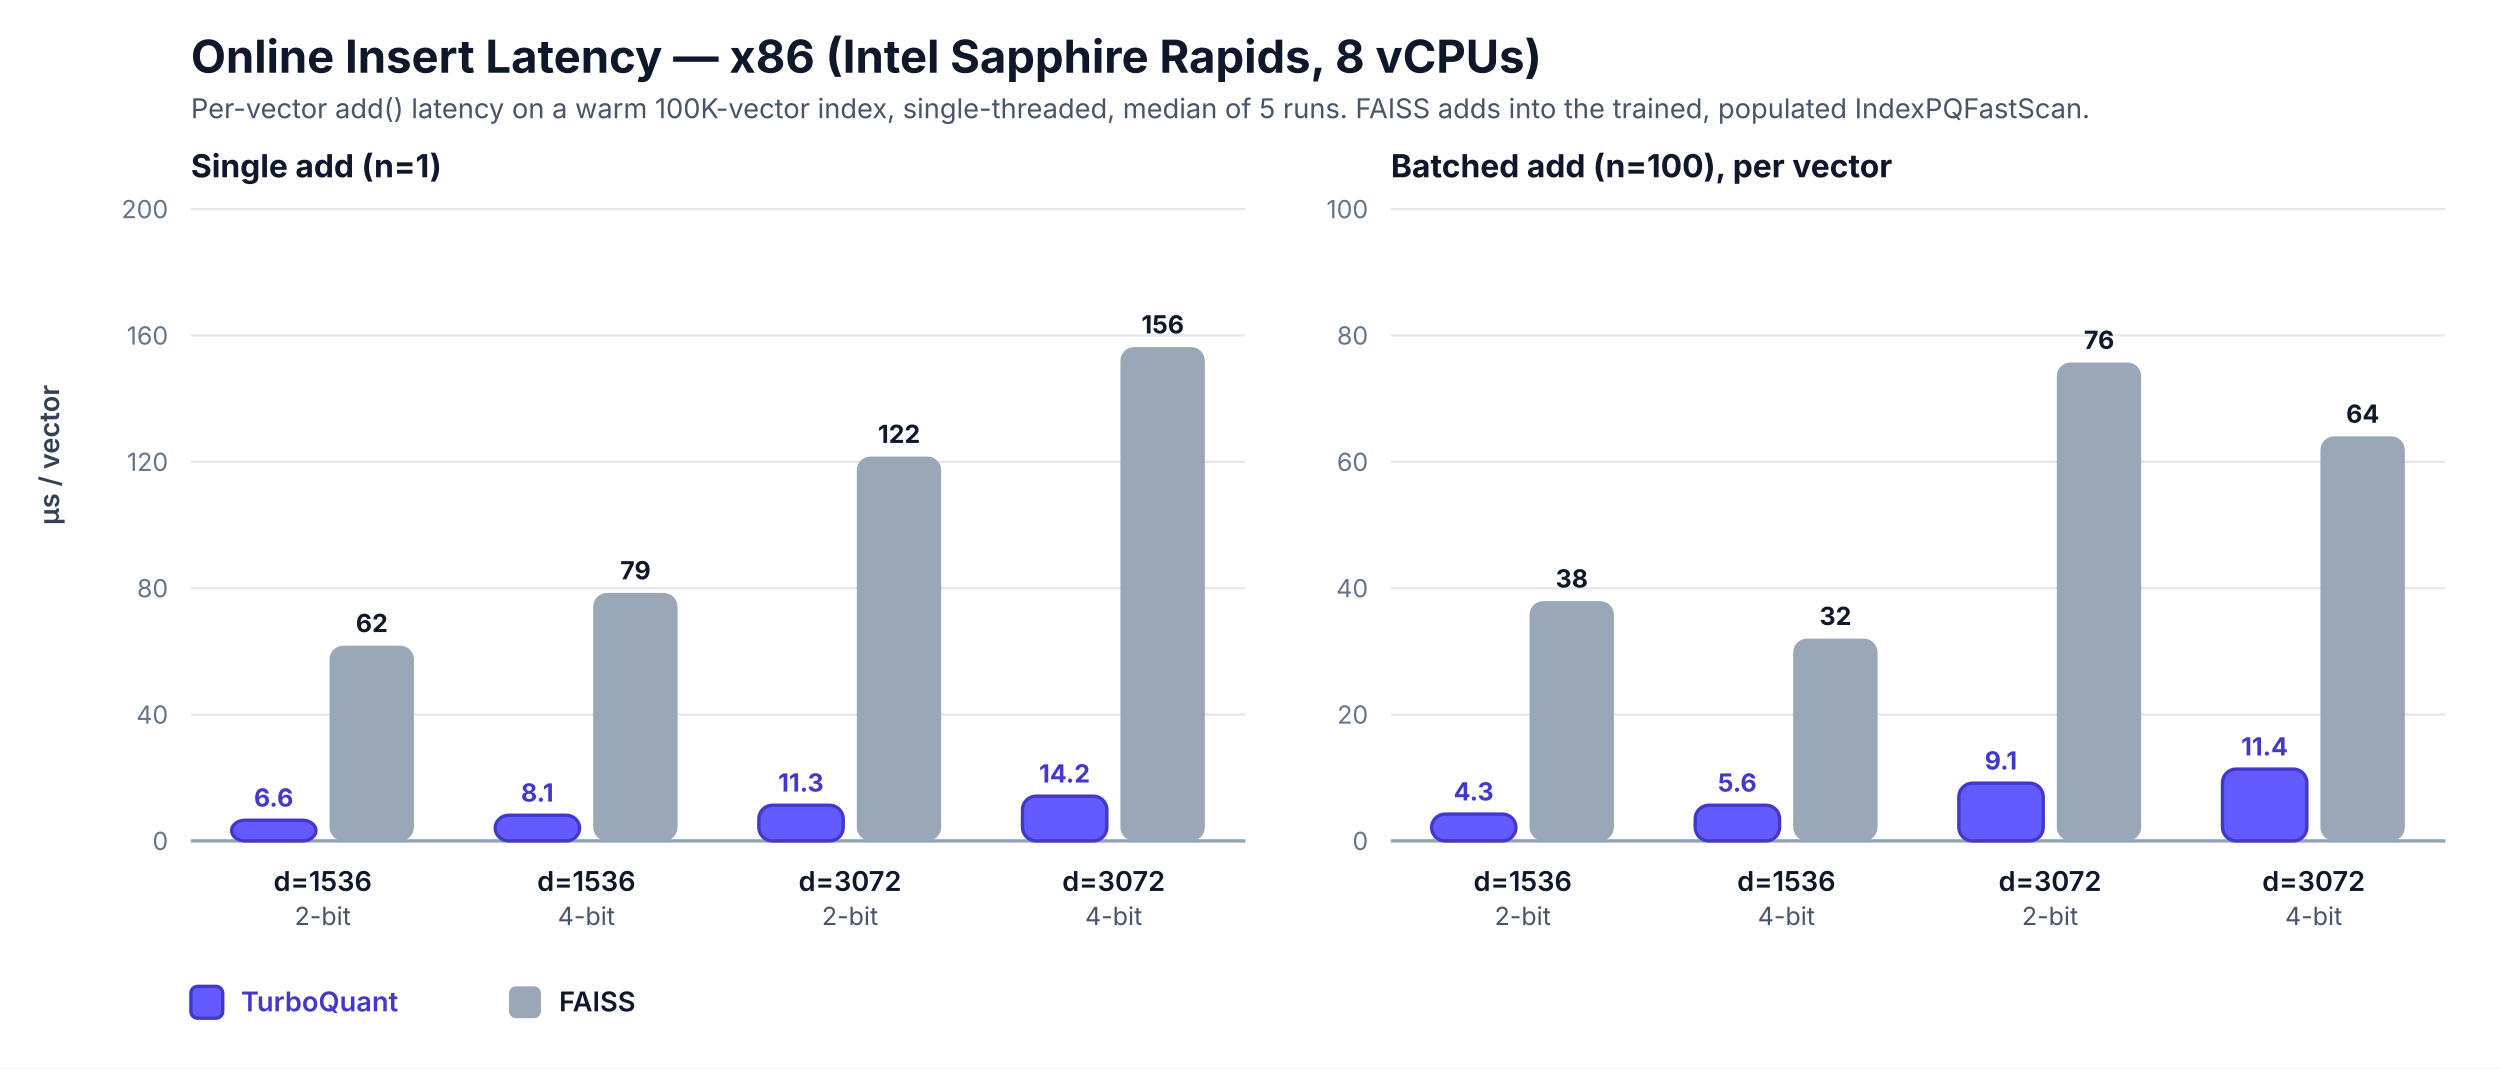
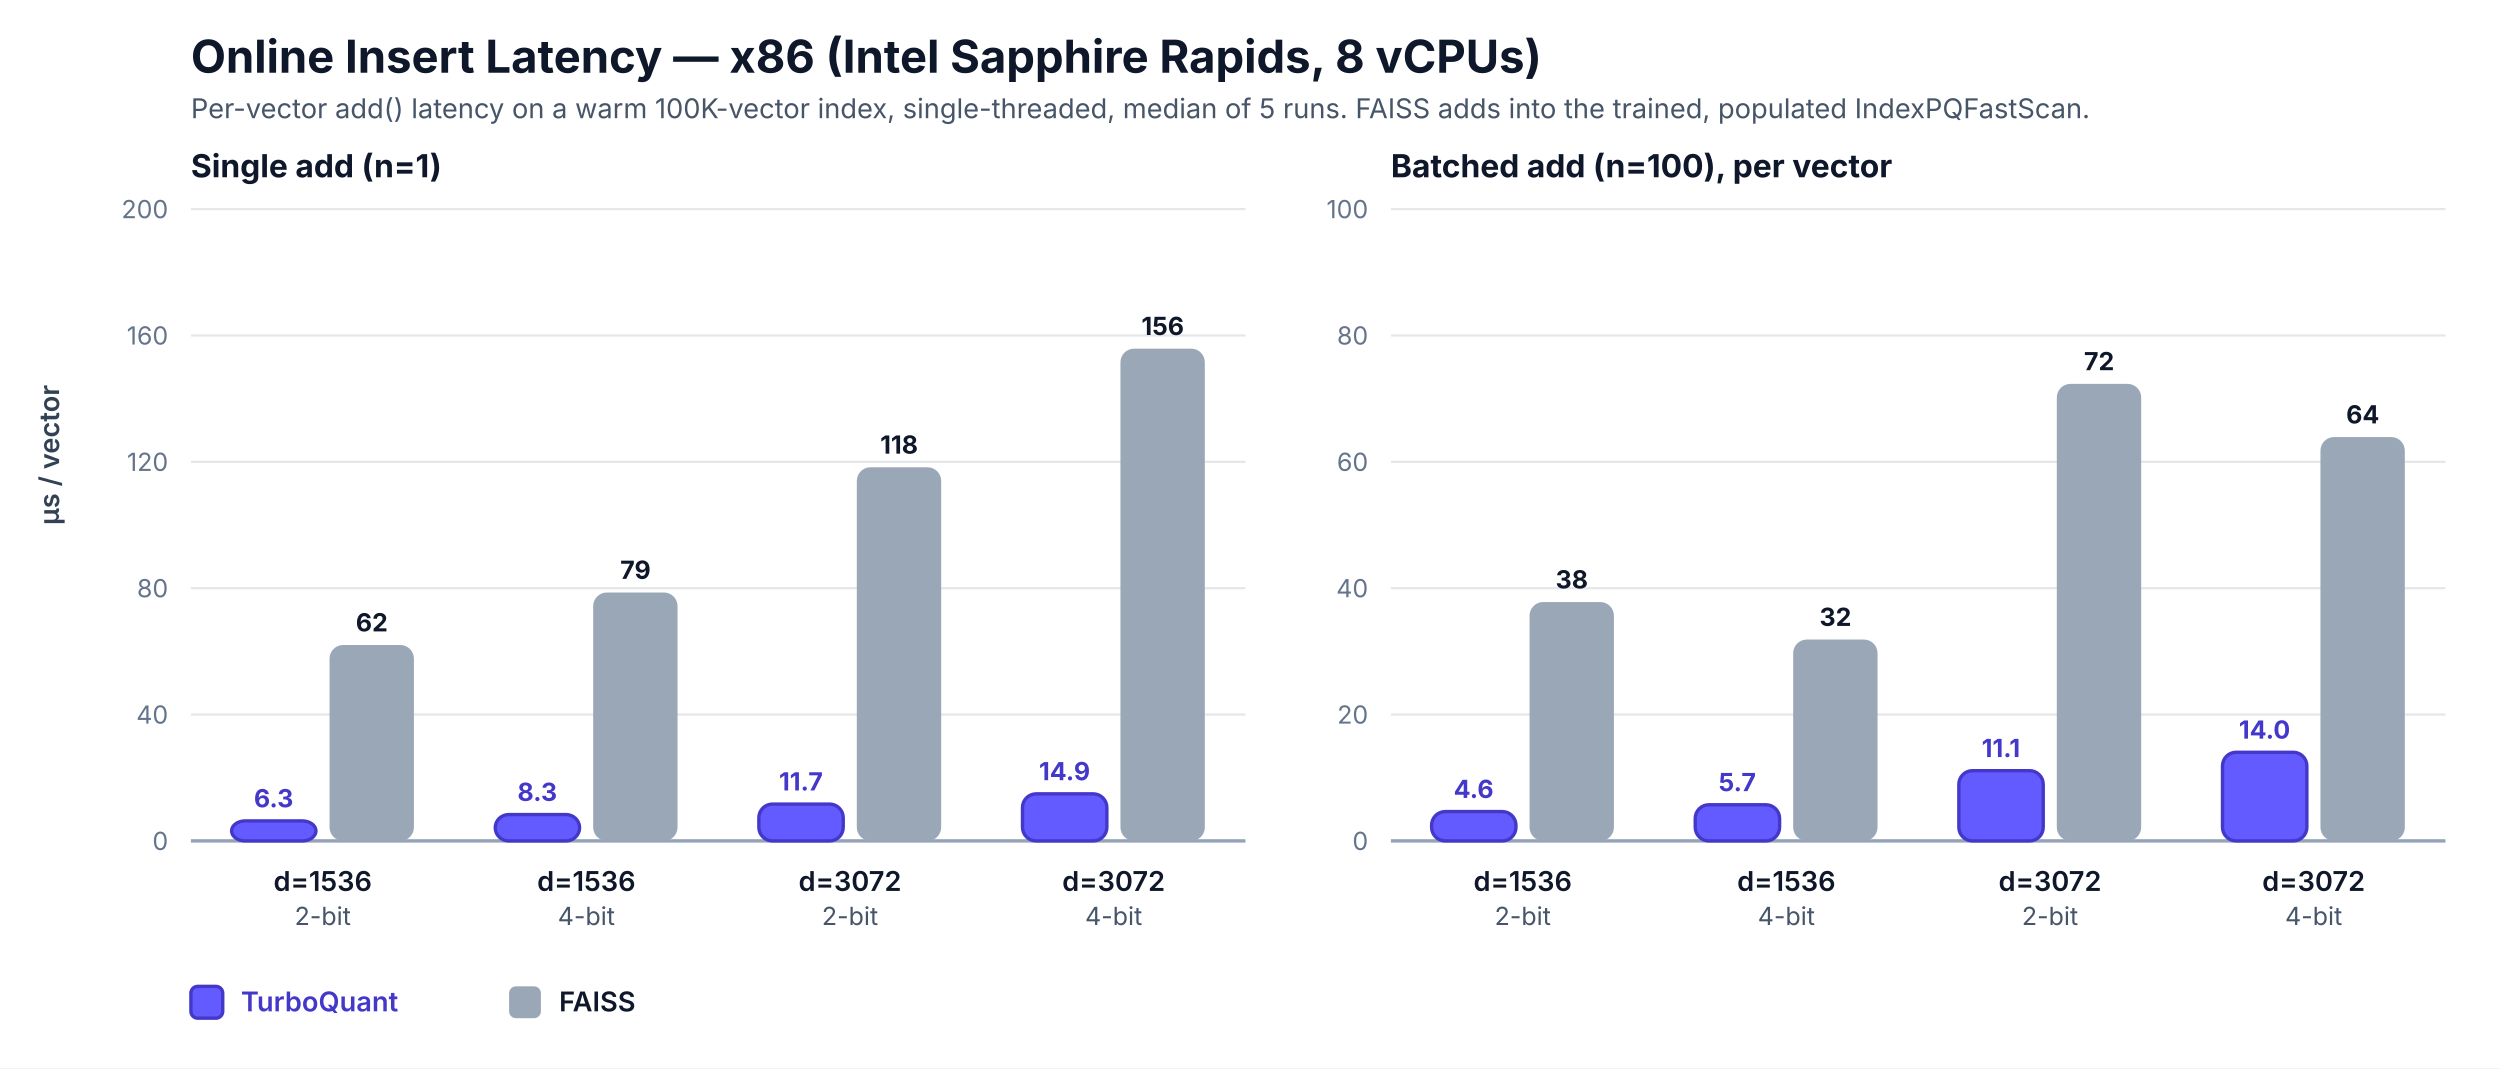
<svg xmlns="http://www.w3.org/2000/svg" width="1100" height="470" viewBox="0 0 1100 470" role="img" aria-label="Online Insert Latency — x86 (Intel Sapphire Rapids, 8 vCPUs)">
  <style>
  .title { font: 700 20px -apple-system, BlinkMacSystemFont, "Segoe UI", sans-serif; fill: #0f172a; }
  .subtitle { font: 400 12px -apple-system, BlinkMacSystemFont, "Segoe UI", sans-serif; fill: #475569; }
  .panel { font: 700 14px -apple-system, BlinkMacSystemFont, "Segoe UI", sans-serif; fill: #0f172a; }
  .label { font: 600 12px -apple-system, BlinkMacSystemFont, "Segoe UI", sans-serif; fill: #0f172a; }
  .secondary { font: 400 11px -apple-system, BlinkMacSystemFont, "Segoe UI", sans-serif; fill: #475569; }
  .tick { font: 400 11px -apple-system, BlinkMacSystemFont, "Segoe UI", sans-serif; fill: #64748b; }
  .value { font: 700 11px -apple-system, BlinkMacSystemFont, "Segoe UI", sans-serif; fill: #0f172a; }
  .value-accent { font: 700 11px -apple-system, BlinkMacSystemFont, "Segoe UI", sans-serif; fill: #4338ca; }
  .axis { font: 600 12px -apple-system, BlinkMacSystemFont, "Segoe UI", sans-serif; fill: #334155; }
  .legend { font: 600 12px -apple-system, BlinkMacSystemFont, "Segoe UI", sans-serif; fill: #0f172a; }
</style>
  <rect width="100%" height="100%" fill="#ffffff" />
  <text x="84" y="32" class="title">Online Insert Latency — x86 (Intel Sapphire Rapids, 8 vCPUs)</text>
  <text x="84" y="52" class="subtitle">Per-vector add() latency on a warm 100K-vector index, single-threaded, median of 5 runs. FAISS adds into the trained, populated IndexPQFastScan.</text>
  <line x1="84.0" y1="370.0" x2="548.0" y2="370.0" stroke="#e5e7eb" stroke-width="1" />
  <text x="74.0" y="374.0" text-anchor="end" class="tick">0</text>
  <line x1="84.0" y1="314.4" x2="548.0" y2="314.4" stroke="#e5e7eb" stroke-width="1" />
  <text x="74.0" y="318.4" text-anchor="end" class="tick">40</text>
  <line x1="84.0" y1="258.8" x2="548.0" y2="258.8" stroke="#e5e7eb" stroke-width="1" />
  <text x="74.0" y="262.8" text-anchor="end" class="tick">80</text>
  <line x1="84.0" y1="203.2" x2="548.0" y2="203.2" stroke="#e5e7eb" stroke-width="1" />
  <text x="74.0" y="207.2" text-anchor="end" class="tick">120</text>
  <line x1="84.0" y1="147.6" x2="548.0" y2="147.6" stroke="#e5e7eb" stroke-width="1" />
  <text x="74.0" y="151.6" text-anchor="end" class="tick">160</text>
  <line x1="84.0" y1="92.0" x2="548.0" y2="92.0" stroke="#e5e7eb" stroke-width="1" />
  <text x="74.0" y="96.0" text-anchor="end" class="tick">200</text>
  <line x1="84.0" y1="370.0" x2="548.0" y2="370.0" stroke="#94a3b8" stroke-width="1.5" />
  <text x="84.0" y="78" class="panel">Single add (n=1)</text>
-   <rect x="101.9" y="360.9" width="37.12" height="9.1" rx="6" fill="#635bff" stroke="#4338ca" stroke-width="1.5" />
-   <rect x="145.0" y="284.1" width="37.12" height="85.9" rx="6" fill="#9aa7b6" />
-   <text x="120.4" y="354.9" text-anchor="middle" class="value-accent">6.6</text>
-   <text x="163.6" y="278.1" text-anchor="middle" class="value">62</text>
+   <rect x="101.9" y="361.2" width="37.12" height="8.8" rx="6" fill="#635bff" stroke="#4338ca" stroke-width="1.5" />
+   <rect x="145.0" y="283.8" width="37.12" height="86.2" rx="6" fill="#9aa7b6" />
+   <text x="120.4" y="355.2" text-anchor="middle" class="value-accent">6.3</text>
+   <text x="163.6" y="277.8" text-anchor="middle" class="value">62</text>
  <text x="142.0" y="392" text-anchor="middle" class="label">d=1536</text>
  <text x="142.0" y="407" text-anchor="middle" class="secondary">2-bit</text>
-   <rect x="217.9" y="358.7" width="37.12" height="11.3" rx="6" fill="#635bff" stroke="#4338ca" stroke-width="1.5" />
-   <rect x="261.0" y="260.9" width="37.12" height="109.1" rx="6" fill="#9aa7b6" />
-   <text x="236.4" y="352.7" text-anchor="middle" class="value-accent">8.1</text>
-   <text x="279.6" y="254.9" text-anchor="middle" class="value">79</text>
+   <rect x="217.9" y="358.4" width="37.12" height="11.6" rx="6" fill="#635bff" stroke="#4338ca" stroke-width="1.5" />
+   <rect x="261.0" y="260.7" width="37.12" height="109.3" rx="6" fill="#9aa7b6" />
+   <text x="236.4" y="352.4" text-anchor="middle" class="value-accent">8.3</text>
+   <text x="279.6" y="254.7" text-anchor="middle" class="value">79</text>
  <text x="258.0" y="392" text-anchor="middle" class="label">d=1536</text>
  <text x="258.0" y="407" text-anchor="middle" class="secondary">4-bit</text>
-   <rect x="333.9" y="354.3" width="37.12" height="15.7" rx="6" fill="#635bff" stroke="#4338ca" stroke-width="1.5" />
-   <rect x="377.0" y="200.9" width="37.12" height="169.1" rx="6" fill="#9aa7b6" />
-   <text x="352.4" y="348.3" text-anchor="middle" class="value-accent">11.3</text>
-   <text x="395.6" y="194.9" text-anchor="middle" class="value">122</text>
+   <rect x="333.9" y="353.8" width="37.12" height="16.2" rx="6" fill="#635bff" stroke="#4338ca" stroke-width="1.5" />
+   <rect x="377.0" y="205.6" width="37.12" height="164.4" rx="6" fill="#9aa7b6" />
+   <text x="352.4" y="347.8" text-anchor="middle" class="value-accent">11.7</text>
+   <text x="395.6" y="199.6" text-anchor="middle" class="value">118</text>
  <text x="374.0" y="392" text-anchor="middle" class="label">d=3072</text>
  <text x="374.0" y="407" text-anchor="middle" class="secondary">2-bit</text>
-   <rect x="449.9" y="350.3" width="37.12" height="19.7" rx="6" fill="#635bff" stroke="#4338ca" stroke-width="1.5" />
-   <rect x="493.0" y="152.7" width="37.12" height="217.3" rx="6" fill="#9aa7b6" />
-   <text x="468.4" y="344.3" text-anchor="middle" class="value-accent">14.2</text>
-   <text x="511.6" y="146.7" text-anchor="middle" class="value">156</text>
+   <rect x="449.9" y="349.3" width="37.12" height="20.7" rx="6" fill="#635bff" stroke="#4338ca" stroke-width="1.5" />
+   <rect x="493.0" y="153.4" width="37.12" height="216.6" rx="6" fill="#9aa7b6" />
+   <text x="468.4" y="343.3" text-anchor="middle" class="value-accent">14.9</text>
+   <text x="511.6" y="147.4" text-anchor="middle" class="value">156</text>
  <text x="490.0" y="392" text-anchor="middle" class="label">d=3072</text>
  <text x="490.0" y="407" text-anchor="middle" class="secondary">4-bit</text>
  <line x1="612.0" y1="370.0" x2="1076.0" y2="370.0" stroke="#e5e7eb" stroke-width="1" />
  <text x="602.0" y="374.0" text-anchor="end" class="tick">0</text>
  <line x1="612.0" y1="314.4" x2="1076.0" y2="314.4" stroke="#e5e7eb" stroke-width="1" />
  <text x="602.0" y="318.4" text-anchor="end" class="tick">20</text>
  <line x1="612.0" y1="258.8" x2="1076.0" y2="258.8" stroke="#e5e7eb" stroke-width="1" />
  <text x="602.0" y="262.8" text-anchor="end" class="tick">40</text>
  <line x1="612.0" y1="203.2" x2="1076.0" y2="203.2" stroke="#e5e7eb" stroke-width="1" />
  <text x="602.0" y="207.2" text-anchor="end" class="tick">60</text>
  <line x1="612.0" y1="147.6" x2="1076.0" y2="147.6" stroke="#e5e7eb" stroke-width="1" />
  <text x="602.0" y="151.6" text-anchor="end" class="tick">80</text>
  <line x1="612.0" y1="92.0" x2="1076.0" y2="92.0" stroke="#e5e7eb" stroke-width="1" />
  <text x="602.0" y="96.0" text-anchor="end" class="tick">100</text>
  <line x1="612.0" y1="370.0" x2="1076.0" y2="370.0" stroke="#94a3b8" stroke-width="1.5" />
  <text x="612.0" y="78" class="panel">Batched add (n=100), per vector</text>
-   <rect x="629.9" y="358.2" width="37.12" height="11.8" rx="6" fill="#635bff" stroke="#4338ca" stroke-width="1.5" />
-   <rect x="673.0" y="264.5" width="37.12" height="105.5" rx="6" fill="#9aa7b6" />
-   <text x="648.4" y="352.2" text-anchor="middle" class="value-accent">4.3</text>
-   <text x="691.6" y="258.5" text-anchor="middle" class="value">38</text>
+   <rect x="629.9" y="357.1" width="37.12" height="12.9" rx="6" fill="#635bff" stroke="#4338ca" stroke-width="1.5" />
+   <rect x="673.0" y="264.9" width="37.12" height="105.1" rx="6" fill="#9aa7b6" />
+   <text x="648.4" y="351.1" text-anchor="middle" class="value-accent">4.6</text>
+   <text x="691.6" y="258.9" text-anchor="middle" class="value">38</text>
  <text x="670.0" y="392" text-anchor="middle" class="label">d=1536</text>
  <text x="670.0" y="407" text-anchor="middle" class="secondary">2-bit</text>
-   <rect x="745.9" y="354.3" width="37.12" height="15.7" rx="6" fill="#635bff" stroke="#4338ca" stroke-width="1.5" />
-   <rect x="789.0" y="281.0" width="37.12" height="89.0" rx="6" fill="#9aa7b6" />
-   <text x="764.4" y="348.3" text-anchor="middle" class="value-accent">5.6</text>
-   <text x="807.6" y="275.0" text-anchor="middle" class="value">32</text>
+   <rect x="745.9" y="354.1" width="37.12" height="15.9" rx="6" fill="#635bff" stroke="#4338ca" stroke-width="1.5" />
+   <rect x="789.0" y="281.4" width="37.12" height="88.6" rx="6" fill="#9aa7b6" />
+   <text x="764.4" y="348.1" text-anchor="middle" class="value-accent">5.7</text>
+   <text x="807.6" y="275.4" text-anchor="middle" class="value">32</text>
  <text x="786.0" y="392" text-anchor="middle" class="label">d=1536</text>
  <text x="786.0" y="407" text-anchor="middle" class="secondary">4-bit</text>
-   <rect x="861.9" y="344.6" width="37.12" height="25.4" rx="6" fill="#635bff" stroke="#4338ca" stroke-width="1.5" />
-   <rect x="905.0" y="159.5" width="37.12" height="210.5" rx="6" fill="#9aa7b6" />
-   <text x="880.4" y="338.6" text-anchor="middle" class="value-accent">9.1</text>
-   <text x="923.6" y="153.5" text-anchor="middle" class="value">76</text>
+   <rect x="861.9" y="339.1" width="37.12" height="30.9" rx="6" fill="#635bff" stroke="#4338ca" stroke-width="1.5" />
+   <rect x="905.0" y="168.9" width="37.12" height="201.1" rx="6" fill="#9aa7b6" />
+   <text x="880.4" y="333.1" text-anchor="middle" class="value-accent">11.1</text>
+   <text x="923.6" y="162.9" text-anchor="middle" class="value">72</text>
  <text x="902.0" y="392" text-anchor="middle" class="label">d=3072</text>
  <text x="902.0" y="407" text-anchor="middle" class="secondary">2-bit</text>
-   <rect x="977.9" y="338.4" width="37.12" height="31.6" rx="6" fill="#635bff" stroke="#4338ca" stroke-width="1.5" />
-   <rect x="1021.0" y="192.0" width="37.12" height="178.0" rx="6" fill="#9aa7b6" />
-   <text x="996.4" y="332.4" text-anchor="middle" class="value-accent">11.4</text>
-   <text x="1039.6" y="186.0" text-anchor="middle" class="value">64</text>
+   <rect x="977.9" y="331.0" width="37.12" height="39.0" rx="6" fill="#635bff" stroke="#4338ca" stroke-width="1.5" />
+   <rect x="1021.0" y="192.3" width="37.12" height="177.7" rx="6" fill="#9aa7b6" />
+   <text x="996.4" y="325.0" text-anchor="middle" class="value-accent">14.0</text>
+   <text x="1039.6" y="186.3" text-anchor="middle" class="value">64</text>
  <text x="1018.0" y="392" text-anchor="middle" class="label">d=3072</text>
  <text x="1018.0" y="407" text-anchor="middle" class="secondary">4-bit</text>
  <text x="26" y="231.0" transform="rotate(-90, 26, 231.0)" class="axis">µs / vector</text>
  <rect x="84" y="434" width="14" height="14" rx="3" fill="#635bff" stroke="#4338ca" stroke-width="1.5" />
  <text x="106" y="445" class="legend" style="fill: #4338ca;">TurboQuant</text>
  <rect x="224" y="434" width="14" height="14" rx="3" fill="#9aa7b6" />
  <text x="246" y="445" class="legend">FAISS</text>
</svg>
